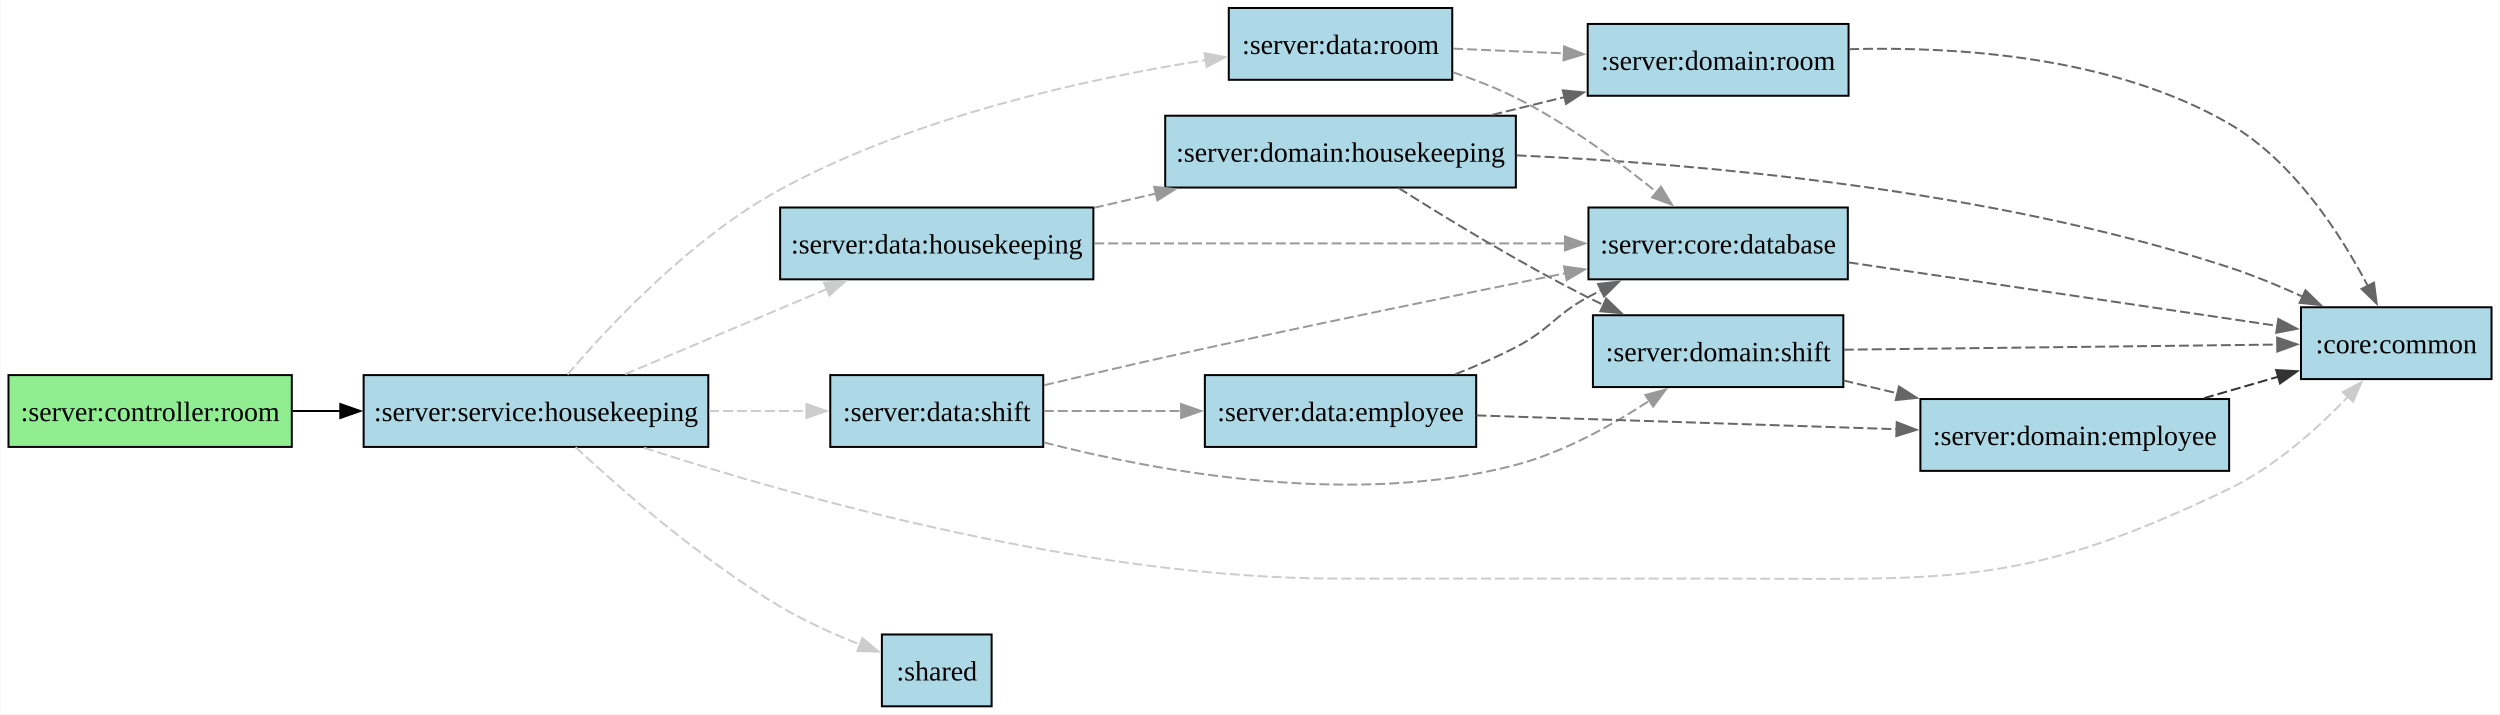
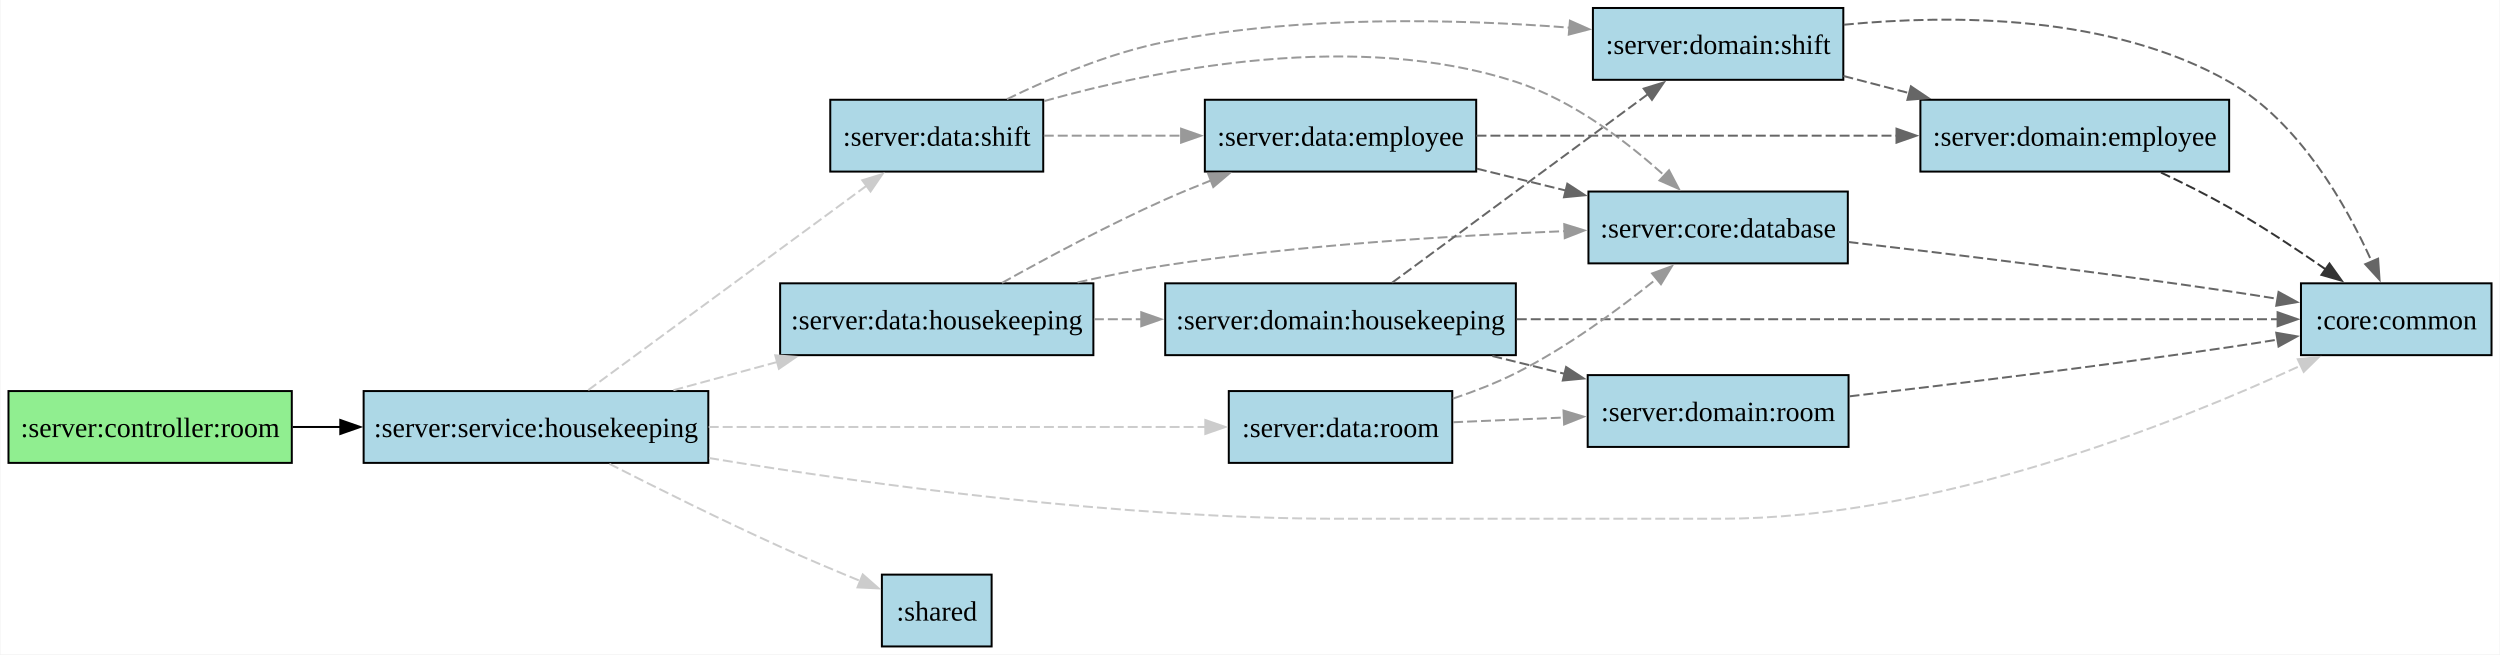
- <svg xmlns="http://www.w3.org/2000/svg" width="1253pt" height="358pt" viewBox="0 0 1252.5 358">
+ <svg xmlns="http://www.w3.org/2000/svg" width="1253pt" height="328pt" viewBox="0 0 1252.5 328">
  <g class="graph">
-     <path fill="#fff" d="M0 358V0h1252.5v358z" />
+     <path fill="#fff" d="M0 328V0h1252.5v328z" />
    <g class="node">
-       <path fill="#90ee90" stroke="#000" d="M146 188H4v36h142z" />
-       <text x="71" y="-142.95" font-family="Times New Roman,serif" font-size="14" text-anchor="middle" transform="translate(4 354)">:server:controller:room</text>
+       <path fill="#90ee90" stroke="#000" d="M146 196H4v36h142z" />
+       <text x="71" y="-104.95" font-family="Times New Roman,serif" font-size="14" text-anchor="middle" transform="translate(4 324)">:server:controller:room</text>
    </g>
    <g class="node">
-       <path fill="#add8e6" stroke="#000" d="M354.75 188H182v36h172.75z" />
-       <text x="264.38" y="-142.95" font-family="Times New Roman,serif" font-size="14" text-anchor="middle" transform="translate(4 354)">:server:service:housekeeping</text>
+       <path fill="#add8e6" stroke="#000" d="M354.75 196H182v36h172.75z" />
+       <text x="264.38" y="-104.95" font-family="Times New Roman,serif" font-size="14" text-anchor="middle" transform="translate(4 324)">:server:service:housekeeping</text>
    </g>
    <g stroke="#000" class="edge">
-       <path fill="none" d="M146.45 206h23.96" />
-       <path d="m170.3 202.5 10 3.5-10 3.5z" />
+       <path fill="none" d="M146.45 214h23.96" />
+       <path d="m170.3 210.5 10 3.5-10 3.5z" />
    </g>
    <g class="node">
-       <path fill="#add8e6" stroke="#000" d="M547.75 104h-157v36h157z" />
-       <text x="465.25" y="-226.95" font-family="Times New Roman,serif" font-size="14" text-anchor="middle" transform="translate(4 354)">:server:data:housekeeping</text>
+       <path fill="#add8e6" stroke="#000" d="M547.75 142h-157v36h157z" />
+       <text x="465.25" y="-158.95" font-family="Times New Roman,serif" font-size="14" text-anchor="middle" transform="translate(4 324)">:server:data:housekeeping</text>
    </g>
    <g class="node">
-       <path fill="#add8e6" stroke="#000" d="M925.88 104h-130v36h130z" />
-       <text x="856.88" y="-226.95" font-family="Times New Roman,serif" font-size="14" text-anchor="middle" transform="translate(4 354)">:server:core:database</text>
+       <path fill="#add8e6" stroke="#000" d="M925.88 96h-130v36h130z" />
+       <text x="856.88" y="-204.95" font-family="Times New Roman,serif" font-size="14" text-anchor="middle" transform="translate(4 324)">:server:core:database</text>
    </g>
    <g stroke="#999" class="edge">
-       <path fill="none" stroke-dasharray="5,2" d="M548.16 122h236.01" />
-       <path fill="#999" d="m784.12 118.5 10 3.5-10 3.5z" />
+       <path fill="none" stroke-dasharray="5,2" d="M539.82 141.54c14.44-3.29 29.61-6.36 43.93-8.54 67.33-10.25 144.75-14.98 200.44-17.15" />
+       <path fill="#999" d="m783.75 112.36 10.12 3.13-9.86 3.87z" />
    </g>
    <g class="node">
-       <path fill="#add8e6" stroke="#000" d="M759.5 58H583.75v36H759.5z" />
-       <text x="667.62" y="-272.95" font-family="Times New Roman,serif" font-size="14" text-anchor="middle" transform="translate(4 354)">:server:domain:housekeeping</text>
+       <path fill="#add8e6" stroke="#000" d="M759.5 142H583.75v36H759.5z" />
+       <text x="667.62" y="-158.95" font-family="Times New Roman,serif" font-size="14" text-anchor="middle" transform="translate(4 324)">:server:domain:housekeeping</text>
    </g>
    <g stroke="#999" class="edge">
-       <path fill="none" stroke-dasharray="5,2" d="M548.01 104.15c10.18-2.34 20.68-4.75 31.06-7.13" />
-       <path fill="#999" d="m578.26 93.61 10.53 1.18-8.96 5.65z" />
+       <path fill="none" stroke-dasharray="5,2" d="M548.01 160h23.92" />
+       <path fill="#999" d="m571.75 156.5 10 3.5-10 3.5z" />
    </g>
    <g class="node">
-       <path fill="#add8e6" stroke="#000" d="M1248.5 154H1153v36h95.5z" />
-       <text x="1196.75" y="-176.95" font-family="Times New Roman,serif" font-size="14" text-anchor="middle" transform="translate(4 354)">:core:common</text>
+       <path fill="#add8e6" stroke="#000" d="M739.62 50h-136v36h136z" />
+       <text x="667.62" y="-250.95" font-family="Times New Roman,serif" font-size="14" text-anchor="middle" transform="translate(4 324)">:server:data:employee</text>
+     </g>
+     <g stroke="#999" class="edge">
+       <path fill="none" stroke-dasharray="5,2" d="M501.97 141.77c22.46-12.54 53.49-29.15 81.78-41.77 7.37-3.29 15.18-6.51 22.99-9.58" />
+       <path fill="#999" d="m605.34 87.21 10.59-.32-8.08 6.86z" />
+     </g>
+     <g class="node">
+       <path fill="#add8e6" stroke="#000" d="M1248.5 142H1153v36h95.5z" />
+       <text x="1196.75" y="-158.95" font-family="Times New Roman,serif" font-size="14" text-anchor="middle" transform="translate(4 324)">:core:common</text>
    </g>
    <g stroke="#666" class="edge">
-       <path fill="none" stroke-dasharray="5,2" d="M926.22 131.52c62.06 9.19 155.16 22.96 215.13 31.84" />
-       <path fill="#666" d="m1141.64 159.86 9.38 4.93-10.41 2z" />
+       <path fill="none" stroke-dasharray="5,2" d="M926.2 121.3c51.65 6.04 125.99 15.16 190.8 24.7 7.84 1.15 16.08 2.45 24.2 3.77" />
+       <path fill="#666" d="m1141.76 146.32 9.29 5.09-10.44 1.81z" />
    </g>
    <g class="node">
-       <path fill="#add8e6" stroke="#000" d="M923.62 158h-125.5v36h125.5z" />
-       <text x="856.88" y="-172.95" font-family="Times New Roman,serif" font-size="14" text-anchor="middle" transform="translate(4 354)">:server:domain:shift</text>
+       <path fill="#add8e6" stroke="#000" d="M923.62 4h-125.5v36h125.5z" />
+       <text x="856.88" y="-296.95" font-family="Times New Roman,serif" font-size="14" text-anchor="middle" transform="translate(4 324)">:server:domain:shift</text>
    </g>
    <g class="node">
-       <path fill="#add8e6" stroke="#000" d="M1117 200H962.25v36H1117z" />
-       <text x="1035.62" y="-130.95" font-family="Times New Roman,serif" font-size="14" text-anchor="middle" transform="translate(4 354)">:server:domain:employee</text>
+       <path fill="#add8e6" stroke="#000" d="M1117 50H962.25v36H1117z" />
+       <text x="1035.62" y="-250.95" font-family="Times New Roman,serif" font-size="14" text-anchor="middle" transform="translate(4 324)">:server:domain:employee</text>
    </g>
    <g stroke="#666" class="edge">
-       <path fill="none" stroke-dasharray="5,2" d="M923.69 190.69c8.78 2.08 17.94 4.26 27.09 6.44" />
-       <path fill="#666" d="m951.53 193.71 8.92 5.71-10.54 1.1z" />
+       <path fill="none" stroke-dasharray="5,2" d="M923.69 38.09c10.68 2.78 21.93 5.7 33.04 8.6" />
+       <path fill="#666" d="m957.5 43.27 8.8 5.91-10.56.87z" />
    </g>
    <g stroke="#666" class="edge">
-       <path fill="none" stroke-dasharray="5,2" d="M923.85 175.27c62.01-.74 156.7-1.86 217.44-2.58" />
-       <path fill="#666" d="m1141.04 169.19 10.04 3.39-9.96 3.61z" />
+       <path fill="none" stroke-dasharray="5,2" d="M923.88 12.39C978.38 7.1 1057.99 7.31 1117 41c35.11 20.05 58.75 61.8 71.48 90.13" />
+       <path fill="#666" d="m1191.65 129.65.73 10.57-7.16-7.81z" />
    </g>
    <g stroke="#333" class="edge">
-       <path fill="none" stroke-dasharray="5,2" d="M1104.43 199.56c12.31-3.56 25.15-7.28 37.27-10.78" />
-       <path fill="#333" d="m1140.56 185.47 10.58.58-8.64 6.14z" />
+       <path fill="none" stroke-dasharray="5,2" d="M1082.84 86.48c11.28 5.31 23.33 11.35 34.16 17.52 16.45 9.37 33.9 20.92 48.52 31.1" />
+       <path fill="#333" d="m1167.28 132.06 6.16 8.62-10.19-2.9z" />
    </g>
    <g stroke="#666" class="edge">
-       <path fill="none" stroke-dasharray="5,2" d="M700.79 94.26c24.51 15.52 61.25 37.88 94.71 54.74 2.56 1.29 5.19 2.57 7.86 3.83" />
-       <path fill="#666" d="m804.78 149.63 7.65 7.34-10.56-.97z" />
+       <path fill="none" stroke-dasharray="5,2" d="M697.49 141.67c33.02-24.33 91.46-67.4 128.49-94.69" />
+       <path fill="#666" d="m823.56 44.41 10.13-3.11-5.98 8.75z" />
    </g>
    <g stroke="#666" class="edge">
-       <path fill="none" stroke-dasharray="5,2" d="M759.91 77.87C851.07 82 997.2 94.82 1117 134c12.32 4.03 25.23 9.37 37.1 14.78" />
-       <path fill="#666" d="m1155.27 145.46 7.58 7.41-10.54-1.07z" />
+       <path fill="none" stroke-dasharray="5,2" d="M759.96 160h381.46" />
+       <path fill="#666" d="m1141.28 156.5 10 3.5-10 3.5z" />
    </g>
    <g class="node">
-       <path fill="#add8e6" stroke="#000" d="M926.25 12H795.5v36h130.75z" />
-       <text x="856.88" y="-318.95" font-family="Times New Roman,serif" font-size="14" text-anchor="middle" transform="translate(4 354)">:server:domain:room</text>
+       <path fill="#add8e6" stroke="#000" d="M926.25 188H795.5v36h130.75z" />
+       <text x="856.88" y="-112.95" font-family="Times New Roman,serif" font-size="14" text-anchor="middle" transform="translate(4 324)">:server:domain:room</text>
    </g>
    <g stroke="#666" class="edge">
-       <path fill="none" stroke-dasharray="5,2" d="M747.71 57.56c11.99-2.95 24.41-6 36.43-8.95" />
-       <path fill="#666" d="m783.01 45.28 10.55 1.01-8.88 5.79z" />
+       <path fill="none" stroke-dasharray="5,2" d="M747.71 178.44c11.99 2.95 24.41 6 36.43 8.95" />
+       <path fill="#666" d="m784.68 183.92 8.88 5.79-10.55 1.01z" />
    </g>
    <g class="node">
-       <path fill="#add8e6" stroke="#000" d="M522.62 188H415.88v36h106.74z" />
-       <text x="465.25" y="-142.95" font-family="Times New Roman,serif" font-size="14" text-anchor="middle" transform="translate(4 354)">:server:data:shift</text>
+       <path fill="#add8e6" stroke="#000" d="M522.62 50H415.88v36h106.74z" />
+       <text x="465.25" y="-250.95" font-family="Times New Roman,serif" font-size="14" text-anchor="middle" transform="translate(4 324)">:server:data:shift</text>
    </g>
    <g stroke="#999" class="edge">
-       <path fill="none" stroke-dasharray="5,2" d="M523.01 193.1c19.11-4.58 40.87-9.69 60.74-14.1 67.73-15.04 145.1-30.9 200.68-42.06" />
-       <path fill="#999" d="m783.62 133.53 10.49 1.47-9.12 5.4z" />
+       <path fill="none" stroke-dasharray="5,2" d="M523.11 50.66C582.19 34.09 680 15.15 759.5 41c28.48 9.26 55.62 29.98 74.48 46.99" />
+       <path fill="#999" d="m836.26 85.33 4.93 9.37-9.7-4.25z" />
    </g>
    <g stroke="#999" class="edge">
-       <path fill="none" stroke-dasharray="5,2" d="M522.88 221.73C581.55 236.79 678.8 254.32 759.5 233c23.98-6.33 48.23-19.86 66.89-32.15" />
-       <path fill="#999" d="m824.39 197.98 10.23-2.74-6.29 8.52z" />
+       <path fill="none" stroke-dasharray="5,2" d="M504.41 49.71C526.38 39 555.93 26.53 583.75 21c67.74-13.47 146.69-11.46 202.78-7.13" />
+       <path fill="#999" d="m786.6 10.36 9.68 4.31-10.26 2.67z" />
+     </g>
+     <g stroke="#999" class="edge">
+       <path fill="none" stroke-dasharray="5,2" d="M522.9 68H592" />
+       <path fill="#999" d="m591.71 64.5 10 3.5-10 3.5z" />
+     </g>
+     <g stroke="#666" class="edge">
+       <path fill="none" stroke-dasharray="5,2" d="M739.96 84.54c14.46 3.55 29.82 7.33 44.56 10.95" />
+       <path fill="#666" d="m785.29 92.07 8.88 5.79-10.55 1.01z" />
+     </g>
+     <g stroke="#666" class="edge">
+       <path fill="none" stroke-dasharray="5,2" d="M739.76 68h210.61" />
+       <path fill="#666" d="m950.27 64.5 10 3.5-10 3.5z" />
+     </g>
+     <g stroke="#ccc" class="edge">
+       <path fill="none" stroke-dasharray="5,2" d="M337.26 195.57c16.87-4.58 35.08-9.53 52.42-14.24" />
+       <path fill="#ccc" d="m388.3 178.08 10.57.76-8.73 6z" />
+     </g>
+     <g stroke="#ccc" class="edge">
+       <path fill="none" stroke-dasharray="5,2" d="M355.15 229.57C436.17 242.92 561.24 260 670.62 260h191.26c107.78 0 227.24-47.37 291.26-76.9" />
+       <path fill="#ccc" d="m1151.39 180.05 10.54-1.07-7.57 7.41z" />
+     </g>
+     <g stroke="#ccc" class="edge">
+       <path fill="none" stroke-dasharray="5,2" d="M294.56 195.51c35.34-25.95 99.75-73.23 139.43-102.36" />
+       <path fill="#ccc" d="m431.91 90.33 10.14-3.09-5.99 8.74z" />
    </g>
    <g class="node">
-       <path fill="#add8e6" stroke="#000" d="M739.62 188h-136v36h136z" />
-       <text x="667.62" y="-142.95" font-family="Times New Roman,serif" font-size="14" text-anchor="middle" transform="translate(4 354)">:server:data:employee</text>
+       <path fill="#add8e6" stroke="#000" d="M727.62 196h-112v36h112z" />
+       <text x="667.62" y="-104.95" font-family="Times New Roman,serif" font-size="14" text-anchor="middle" transform="translate(4 324)">:server:data:room</text>
+     </g>
+     <g stroke="#ccc" class="edge">
+       <path fill="none" stroke-dasharray="5,2" d="M354.96 214h248.96" />
+       <path fill="#ccc" d="m603.85 210.5 10 3.5-10 3.5z" />
+     </g>
+     <g class="node">
+       <path fill="#add8e6" stroke="#000" d="M496.75 288h-55v36h55z" />
+       <text x="465.25" y="-12.95" font-family="Times New Roman,serif" font-size="14" text-anchor="middle" transform="translate(4 324)">:shared</text>
+     </g>
+     <g stroke="#ccc" class="edge">
+       <path fill="none" stroke-dasharray="5,2" d="M305.19 232.5c24 12.2 56.44 28.31 85.56 41.5 13.05 5.91 27.53 12.01 40.4 17.28" />
+       <path fill="#ccc" d="m432.16 287.91 7.95 7-10.58-.51z" />
    </g>
    <g stroke="#999" class="edge">
-       <path fill="none" stroke-dasharray="5,2" d="M522.9 206H592" />
-       <path fill="#999" d="m591.71 202.5 10 3.5-10 3.5z" />
+       <path fill="none" stroke-dasharray="5,2" d="M727.92 199.8c10.73-3.58 21.7-7.84 31.58-12.8 25.49-12.79 51.45-31.86 70.58-47.31" />
+       <path fill="#999" d="m827.78 137.05 9.94-3.64-5.5 9.05z" />
+     </g>
+     <g stroke="#999" class="edge">
+       <path fill="none" stroke-dasharray="5,2" d="M728.05 211.63c17.41-.74 36.95-1.58 55.55-2.37" />
+       <path fill="#999" d="m783.38 205.77 10.14 3.06-9.84 3.93z" />
    </g>
    <g stroke="#666" class="edge">
-       <path fill="none" stroke-dasharray="5,2" d="M729.14 187.56c10.3-4.03 20.81-8.59 30.36-13.56 17.28-8.99 18.92-15.63 36-25 2.2-1.21 4.47-2.4 6.77-3.56" />
-       <path fill="#666" d="m800.68 142.32 10.53-1.17-7.5 7.48z" />
-     </g>
-     <g stroke="#666" class="edge">
-       <path fill="none" stroke-dasharray="5,2" d="M739.76 208.2c59.18 1.94 145.83 4.78 210.61 6.91" />
-       <path fill="#666" d="m950.4 211.61 9.88 3.82-10.11 3.17z" />
-     </g>
-     <g stroke="#ccc" class="edge">
-       <path fill="none" stroke-dasharray="5,2" d="M313.02 187.57c29.79-12.59 69.46-29.34 101.24-42.77" />
-       <path fill="#ccc" d="m412.74 141.65 10.57-.67-7.85 7.12z" />
-     </g>
-     <g stroke="#ccc" class="edge">
-       <path fill="none" stroke-dasharray="5,2" d="M322.5 224.43C398.63 249.16 543.58 290 670.62 290h191.26c115.13 0 151.38 4.95 255.12-45 23.08-11.11 44.62-30.53 59.94-46.54" />
-       <path fill="#ccc" d="m1173.96 196.52 9.36-4.96-4.23 9.72z" />
-     </g>
-     <g stroke="#ccc" class="edge">
-       <path fill="none" stroke-dasharray="5,2" d="M355.16 206h49.16" />
-       <path fill="#ccc" d="m403.94 202.5 10 3.5-10 3.5z" />
-     </g>
-     <g class="node">
-       <path fill="#add8e6" stroke="#000" d="M727.62 4h-112v36h112z" />
-       <text x="667.62" y="-326.95" font-family="Times New Roman,serif" font-size="14" text-anchor="middle" transform="translate(4 354)">:server:data:room</text>
-     </g>
-     <g stroke="#ccc" class="edge">
-       <path fill="none" stroke-dasharray="5,2" d="M284.23 187.71c21.09-24.75 62.12-68.57 106.52-92.71 67.66-36.78 154.7-55.69 213.62-64.95" />
-       <path fill="#ccc" d="m603.49 26.65 10.41 1.96-9.37 4.96z" />
-     </g>
-     <g class="node">
-       <path fill="#add8e6" stroke="#000" d="M496.75 318h-55v36h55z" />
-       <text x="465.25" y="-12.95" font-family="Times New Roman,serif" font-size="14" text-anchor="middle" transform="translate(4 354)">:shared</text>
-     </g>
-     <g stroke="#ccc" class="edge">
-       <path fill="none" stroke-dasharray="5,2" d="M288.26 224.17c22.84 21.25 63.12 56.48 102.49 79.83 12.52 7.43 27.08 13.93 40.18 19.11" />
-       <path fill="#ccc" d="m432 319.77 8.1 6.82-10.59-.28z" />
-     </g>
-     <g stroke="#999" class="edge">
-       <path fill="none" stroke-dasharray="5,2" d="M727.92 36.2c10.73 3.58 21.7 7.84 31.58 12.8 25.49 12.79 51.45 31.86 70.58 47.31" />
-       <path fill="#999" d="m832.22 93.54 5.5 9.05-9.94-3.64z" />
-     </g>
-     <g stroke="#999" class="edge">
-       <path fill="none" stroke-dasharray="5,2" d="M728.05 24.37c17.41.74 36.95 1.58 55.55 2.37" />
-       <path fill="#999" d="m783.68 23.24 9.84 3.93-10.14 3.06z" />
-     </g>
-     <g stroke="#666" class="edge">
-       <path fill="none" stroke-dasharray="5,2" d="M926.53 24.66C980.92 23.17 1058.88 28.31 1117 62c32.35 18.75 56.06 55.66 69.62 81.54" />
-       <path fill="#666" d="m1189.59 141.67 1.37 10.51-7.62-7.37z" />
+       <path fill="none" stroke-dasharray="5,2" d="M926.73 198.64c51.62-6.04 125.68-15.13 190.27-24.64 7.84-1.15 16.08-2.45 24.2-3.77" />
+       <path fill="#666" d="m1140.61 166.78 10.44 1.81-9.29 5.09z" />
    </g>
  </g>
</svg>
